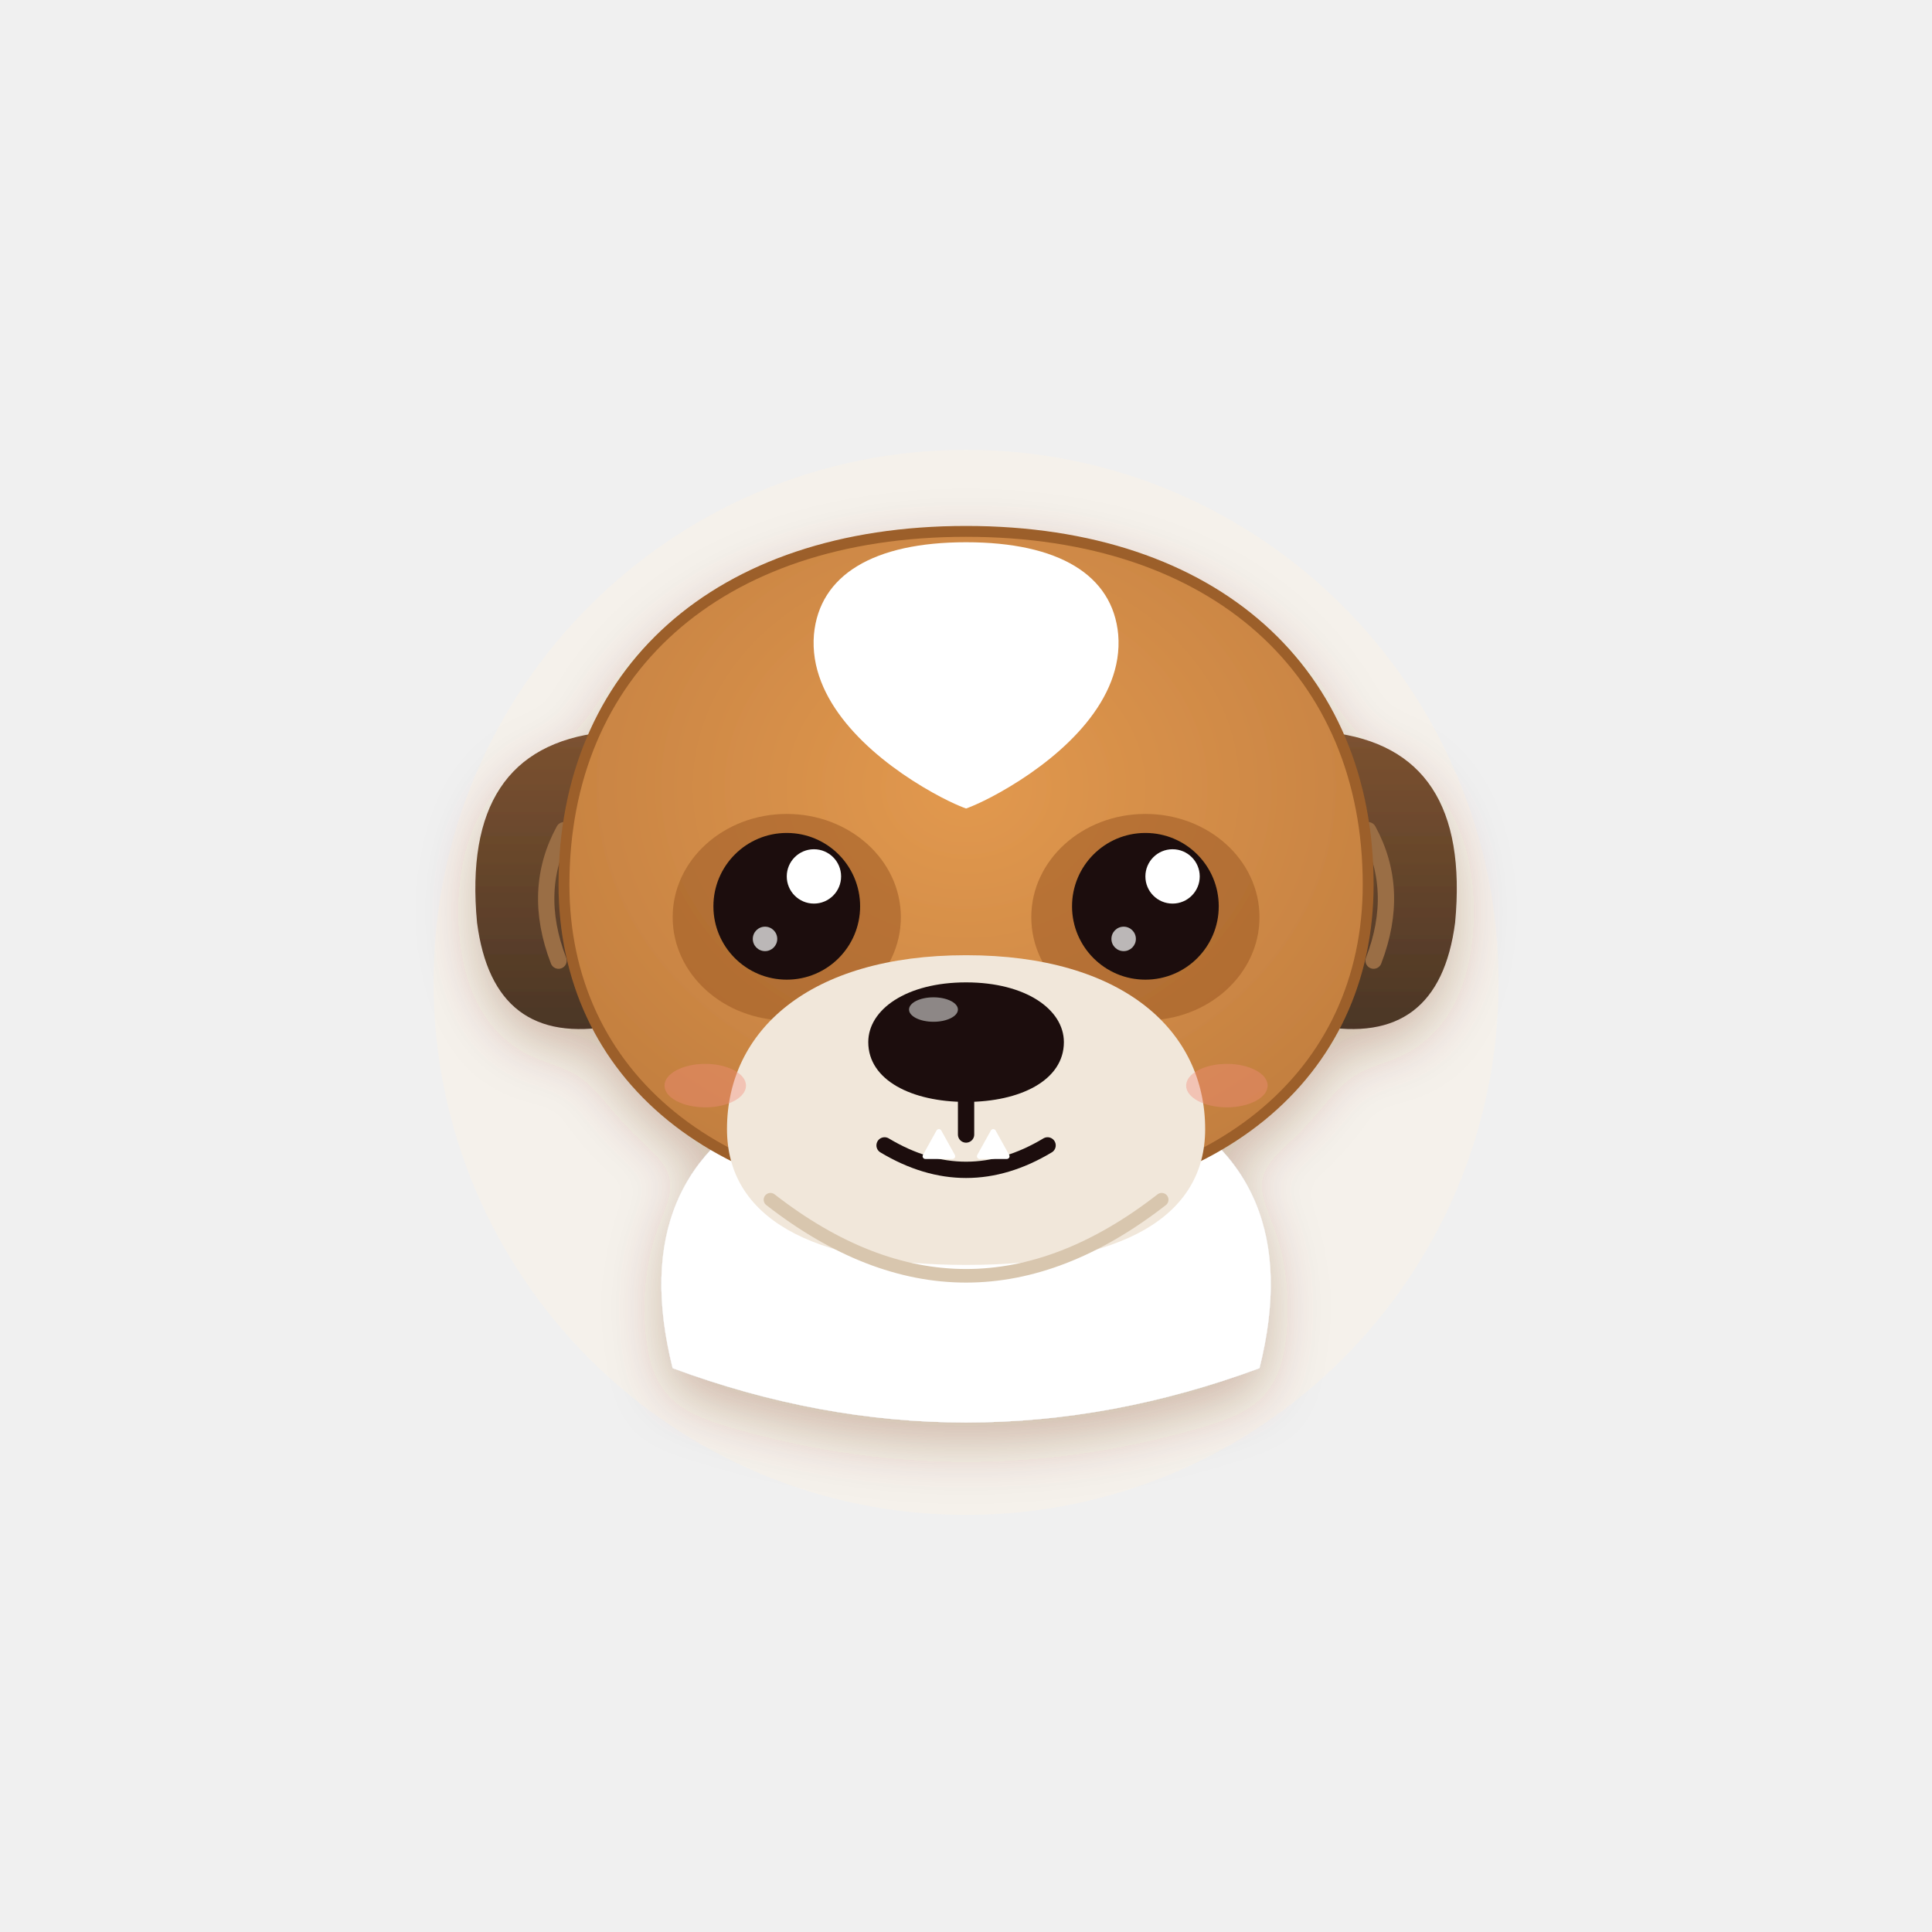
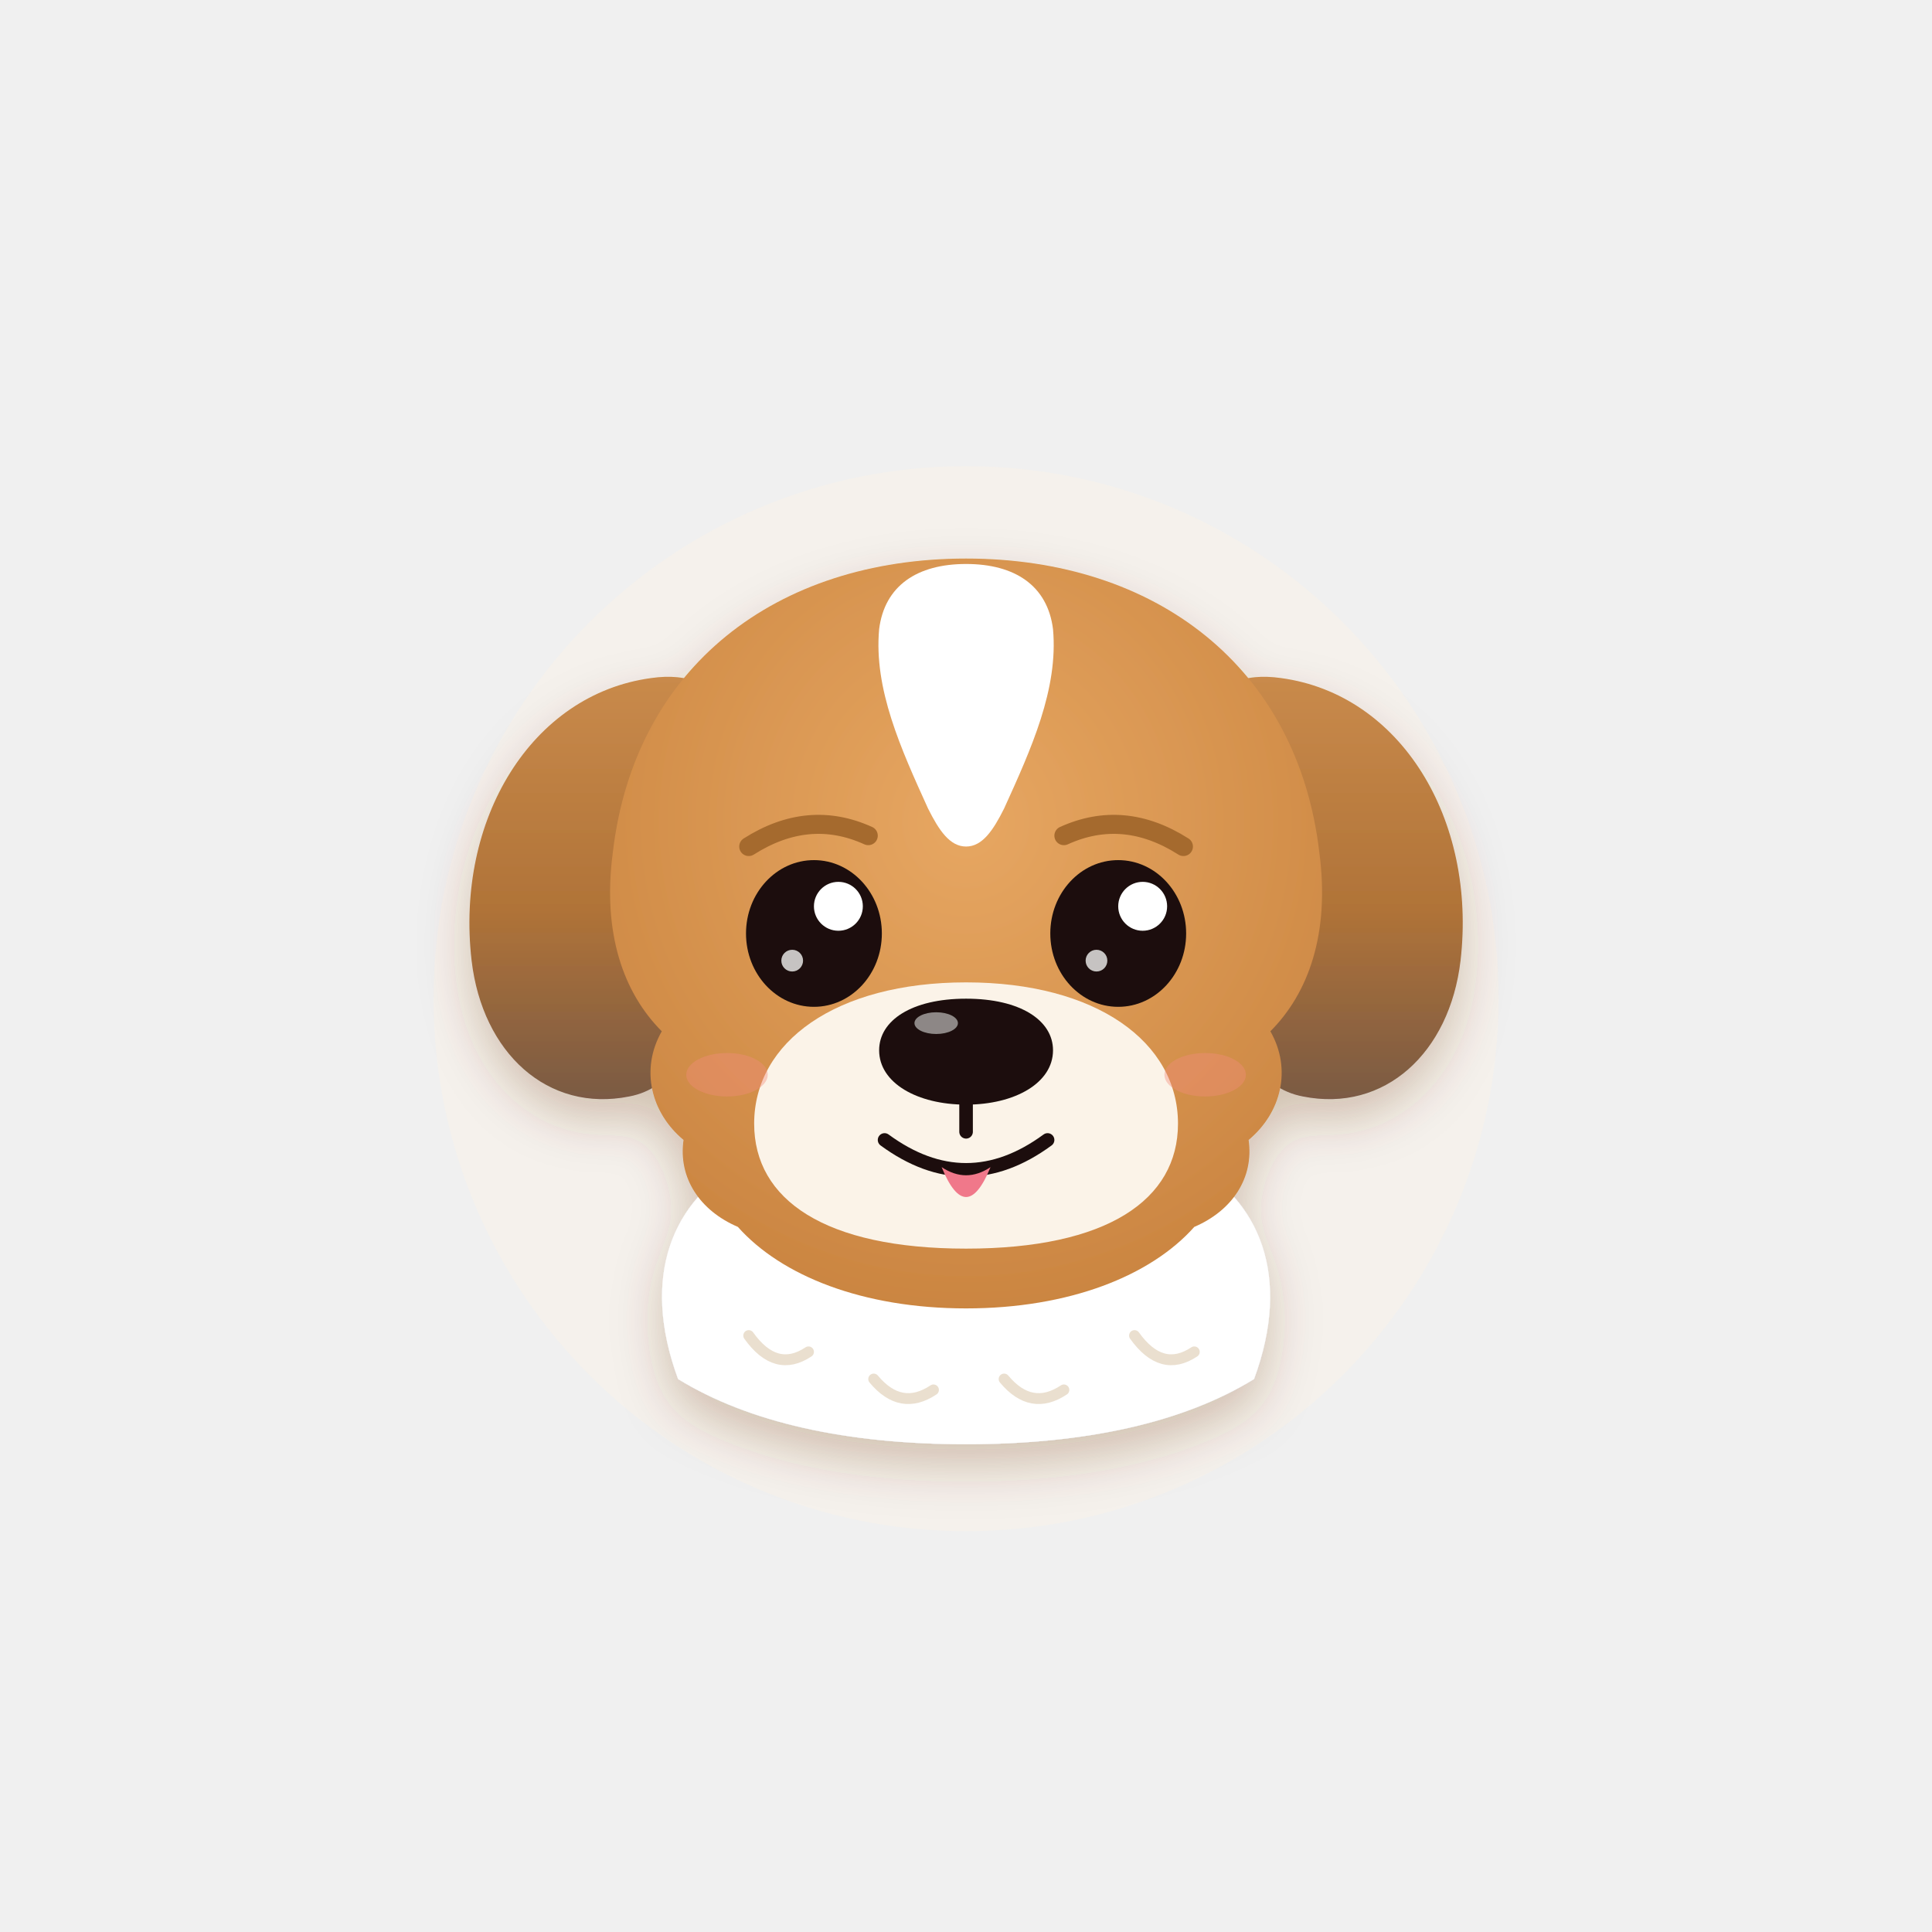
<svg xmlns="http://www.w3.org/2000/svg" viewBox="0 0 512 512" width="512" height="512">
  <defs>
    <linearGradient id="bg" x1="0" y1="0" x2="1" y2="1">
      <stop offset="0" stop-color="#F7B267" />
      <stop offset="1" stop-color="#D9702A" />
    </linearGradient>
-     <radialGradient id="face" cx="50%" cy="38%" r="68%">
-       <stop offset="0" stop-color="#E2994F" />
-       <stop offset="1" stop-color="#BF7C3E" />
+     <radialGradient id="fur" cx="50%" cy="35%" r="70%">
+       <stop offset="0" stop-color="#E7A762" />
+       <stop offset="1" stop-color="#C9833F" />
    </radialGradient>
    <linearGradient id="ear" x1="0" y1="0" x2="0" y2="1">
-       <stop offset="0" stop-color="#7C5230" />
-       <stop offset="1" stop-color="#4B3626" />
+       <stop offset="0" stop-color="#C98A4B" />
+       <stop offset=".55" stop-color="#B07338" />
+       <stop offset="1" stop-color="#7A5A44" />
    </linearGradient>
    <filter id="sh" x="-20%" y="-20%" width="140%" height="150%">
-       <feDropShadow dx="0" dy="8" stdDeviation="10" flood-color="#6B3208" flood-opacity=".28" />
+       <feDropShadow dx="0" dy="8" stdDeviation="9" flood-color="#6B3208" flood-opacity=".25" />
    </filter>
  </defs>
  <g transform="translate(71.7 71.7) scale(.72)">
-     <circle cx="256" cy="262" r="196" fill="#FFF3E2" opacity=".35" />
-     <g id="dog" filter="url(#sh)">
-       <path d="M148 404 q-18-72 42-100 h132 q60 28 42 100 q-108 40 -216 0z" fill="#FFFFFF" />
-       <path d="M196 326 q22 24 60 24 q38 0 60-24" fill="none" stroke="#E6D7C2" stroke-width="5" stroke-linecap="round" />
-       <path d="M214 352 q42 16 84 0" fill="none" stroke="#E6D7C2" stroke-width="4" stroke-linecap="round" />
-       <path d="M122 170 q-52 6 -46 70 q6 46 50 38 q22-30 20-84 q-2-20 -24-24z" fill="url(#ear)" />
-       <path d="M390 170 q52 6 46 70 q-6 46 -50 38 q-22-30 -20-84 q2-20 24-24z" fill="url(#ear)" />
-       <path d="M108 206 q-12 22 -2 48" fill="none" stroke="#9A6E45" stroke-width="6" stroke-linecap="round" />
-       <path d="M404 206 q12 22 2 48" fill="none" stroke="#9A6E45" stroke-width="6" stroke-linecap="round" />
-       <path d="M256 96 c-92 0 -148 52 -148 130 c0 70 56 118 148 118 c92 0 148 -48 148 -118 c0 -78 -56 -130 -148 -130z" fill="url(#face)" stroke="#9C5F2A" stroke-width="4" />
-       <path d="M256 100 c-34 0 -54 12 -56 34 c-2 24 20 44 40 56 c10 6 16 8 16 8 c0 0 6 -2 16 -8 c20 -12 42 -32 40 -56 c-2 -22 -22 -34 -56 -34z" fill="#FFFFFF" />
-       <ellipse cx="190" cy="238" rx="42" ry="38" fill="#9C5A24" opacity=".55" />
-       <ellipse cx="322" cy="238" rx="42" ry="38" fill="#9C5A24" opacity=".55" />
-       <path d="M256 252 c-58 0 -88 28 -88 64 c0 32 30 50 88 50 c58 0 88 -18 88 -50 c0 -36 -30 -64 -88 -64z" fill="#F1E7DA" />
-       <path d="M184 342 q36 28 72 28 q36 0 72 -28" fill="none" stroke="#D8C6AE" stroke-width="5" stroke-linecap="round" />
-       <circle cx="190" cy="234" r="27" fill="#1A0F0C" />
-       <circle cx="322" cy="234" r="27" fill="#1A0F0C" />
-       <circle cx="200" cy="223" r="10" fill="#FFFFFF" />
-       <circle cx="332" cy="223" r="10" fill="#FFFFFF" />
-       <circle cx="182" cy="246" r="4.5" fill="#FFFFFF" opacity=".7" />
-       <circle cx="314" cy="246" r="4.5" fill="#FFFFFF" opacity=".7" />
-       <path d="M256 262 c-22 0 -36 10 -36 22 c0 14 16 22 36 22 c20 0 36 -8 36 -22 c0 -12 -14 -22 -36 -22z" fill="#1A0F0C" />
-       <ellipse cx="244" cy="272" rx="9" ry="4.5" fill="#FFFFFF" opacity=".5" />
-       <path d="M256 306 v12" stroke="#1A0F0C" stroke-width="6" stroke-linecap="round" />
-       <path d="M226 322 q30 18 60 0" fill="none" stroke="#1A0F0C" stroke-width="6" stroke-linecap="round" />
-       <path d="M241 326 l5 -9 l5 9z M261 326 l5 -9 l5 9z" fill="#FFFFFF" stroke="#FFFFFF" stroke-width="2" stroke-linejoin="round" />
-       <ellipse cx="160" cy="300" rx="15" ry="8" fill="#F28B7B" opacity=".4" />
-       <ellipse cx="352" cy="300" rx="15" ry="8" fill="#F28B7B" opacity=".4" />
+     <circle cx="256" cy="268" r="196" fill="#FFF3E2" opacity=".32" />
+     <g filter="url(#sh)">
+       <path d="M150 408 c-14 -38 -2 -66 24 -80 c14 -8 28 -10 40 -4 c14 10 28 14 42 14 c14 0 28 -4 42 -14 c12 -6 26 -4 40 4 c26 14 38 42 24 80 c-26 16 -62 24 -106 24 c-44 0 -80 -8 -106 -24z" fill="#FFFFFF" />
+       <path d="M176 392 q10 14 22 6 M222 408 q10 12 22 4 M270 408 q10 12 22 4 M318 392 q10 14 22 6" fill="none" stroke="#EADFCF" stroke-width="4" stroke-linecap="round" />
+       <path d="M140 150 c-44 6 -72 52 -66 104 c4 34 28 56 58 50 c16 -3 24 -18 24 -38 c0 -40 8 -76 16 -100 c-8 -14 -18 -18 -32 -16z" fill="url(#ear)" />
+       <path d="M372 150 c44 6 72 52 66 104 c-4 34 -28 56 -58 50 c-16 -3 -24 -18 -24 -38 c0 -40 -8 -76 -16 -100 c8 -14 18 -18 32 -16z" fill="url(#ear)" />
+       <path d="M256 106 c-70 0 -122 40 -130 108 c-4 30 4 52 18 66 c-8 14 -4 30 8 40 c-2 14 6 26 20 32 c16 18 46 30 84 30 c38 0 68 -12 84 -30 c14 -6 22 -18 20 -32 c12 -10 16 -26 8 -40 c14 -14 22 -36 18 -66 c-8 -68 -60 -108 -130 -108z" fill="url(#fur)" />
+       <path d="M256 108 c-18 0 -30 8 -32 24 c-2 22 8 44 18 66 c4 8 8 14 14 14 c6 0 10 -6 14 -14 c10 -22 20 -44 18 -66 c-2 -16 -14 -24 -32 -24z" fill="#FFFFFF" />
+       <path d="M256 262 c-48 0 -78 22 -78 52 c0 28 26 46 78 46 c52 0 78 -18 78 -46 c0 -30 -30 -52 -78 -52z" fill="#FBF3E8" />
+       <ellipse cx="200" cy="244" rx="25" ry="27" fill="#1A0F0C" />
+       <ellipse cx="312" cy="244" rx="25" ry="27" fill="#1A0F0C" />
+       <circle cx="209" cy="234" r="9" fill="#FFFFFF" />
+       <circle cx="321" cy="234" r="9" fill="#FFFFFF" />
+       <circle cx="192" cy="254" r="4" fill="#FFFFFF" opacity=".75" />
+       <circle cx="304" cy="254" r="4" fill="#FFFFFF" opacity=".75" />
+       <path d="M176 212 q22 -14 44 -4 M336 212 q-22 -14 -44 -4" fill="none" stroke="#A56A2E" stroke-width="7" stroke-linecap="round" />
+       <path d="M256 268 c-20 0 -32 8 -32 19 c0 12 14 20 32 20 c18 0 32 -8 32 -20 c0 -11 -12 -19 -32 -19z" fill="#1A0F0C" />
+       <ellipse cx="245" cy="277" rx="8" ry="4" fill="#FFFFFF" opacity=".5" />
+       <path d="M256 307 v10" stroke="#1A0F0C" stroke-width="5" stroke-linecap="round" />
+       <path d="M226 320 q30 22 60 0" fill="none" stroke="#1A0F0C" stroke-width="5" stroke-linecap="round" />
+       <path d="M247 330 q9 22 18 0 q-9 6 -18 0z" fill="#F0788A" />
+       <ellipse cx="168" cy="296" rx="15" ry="8" fill="#F28B7B" opacity=".4" />
+       <ellipse cx="344" cy="296" rx="15" ry="8" fill="#F28B7B" opacity=".4" />
    </g>
  </g>
</svg>
